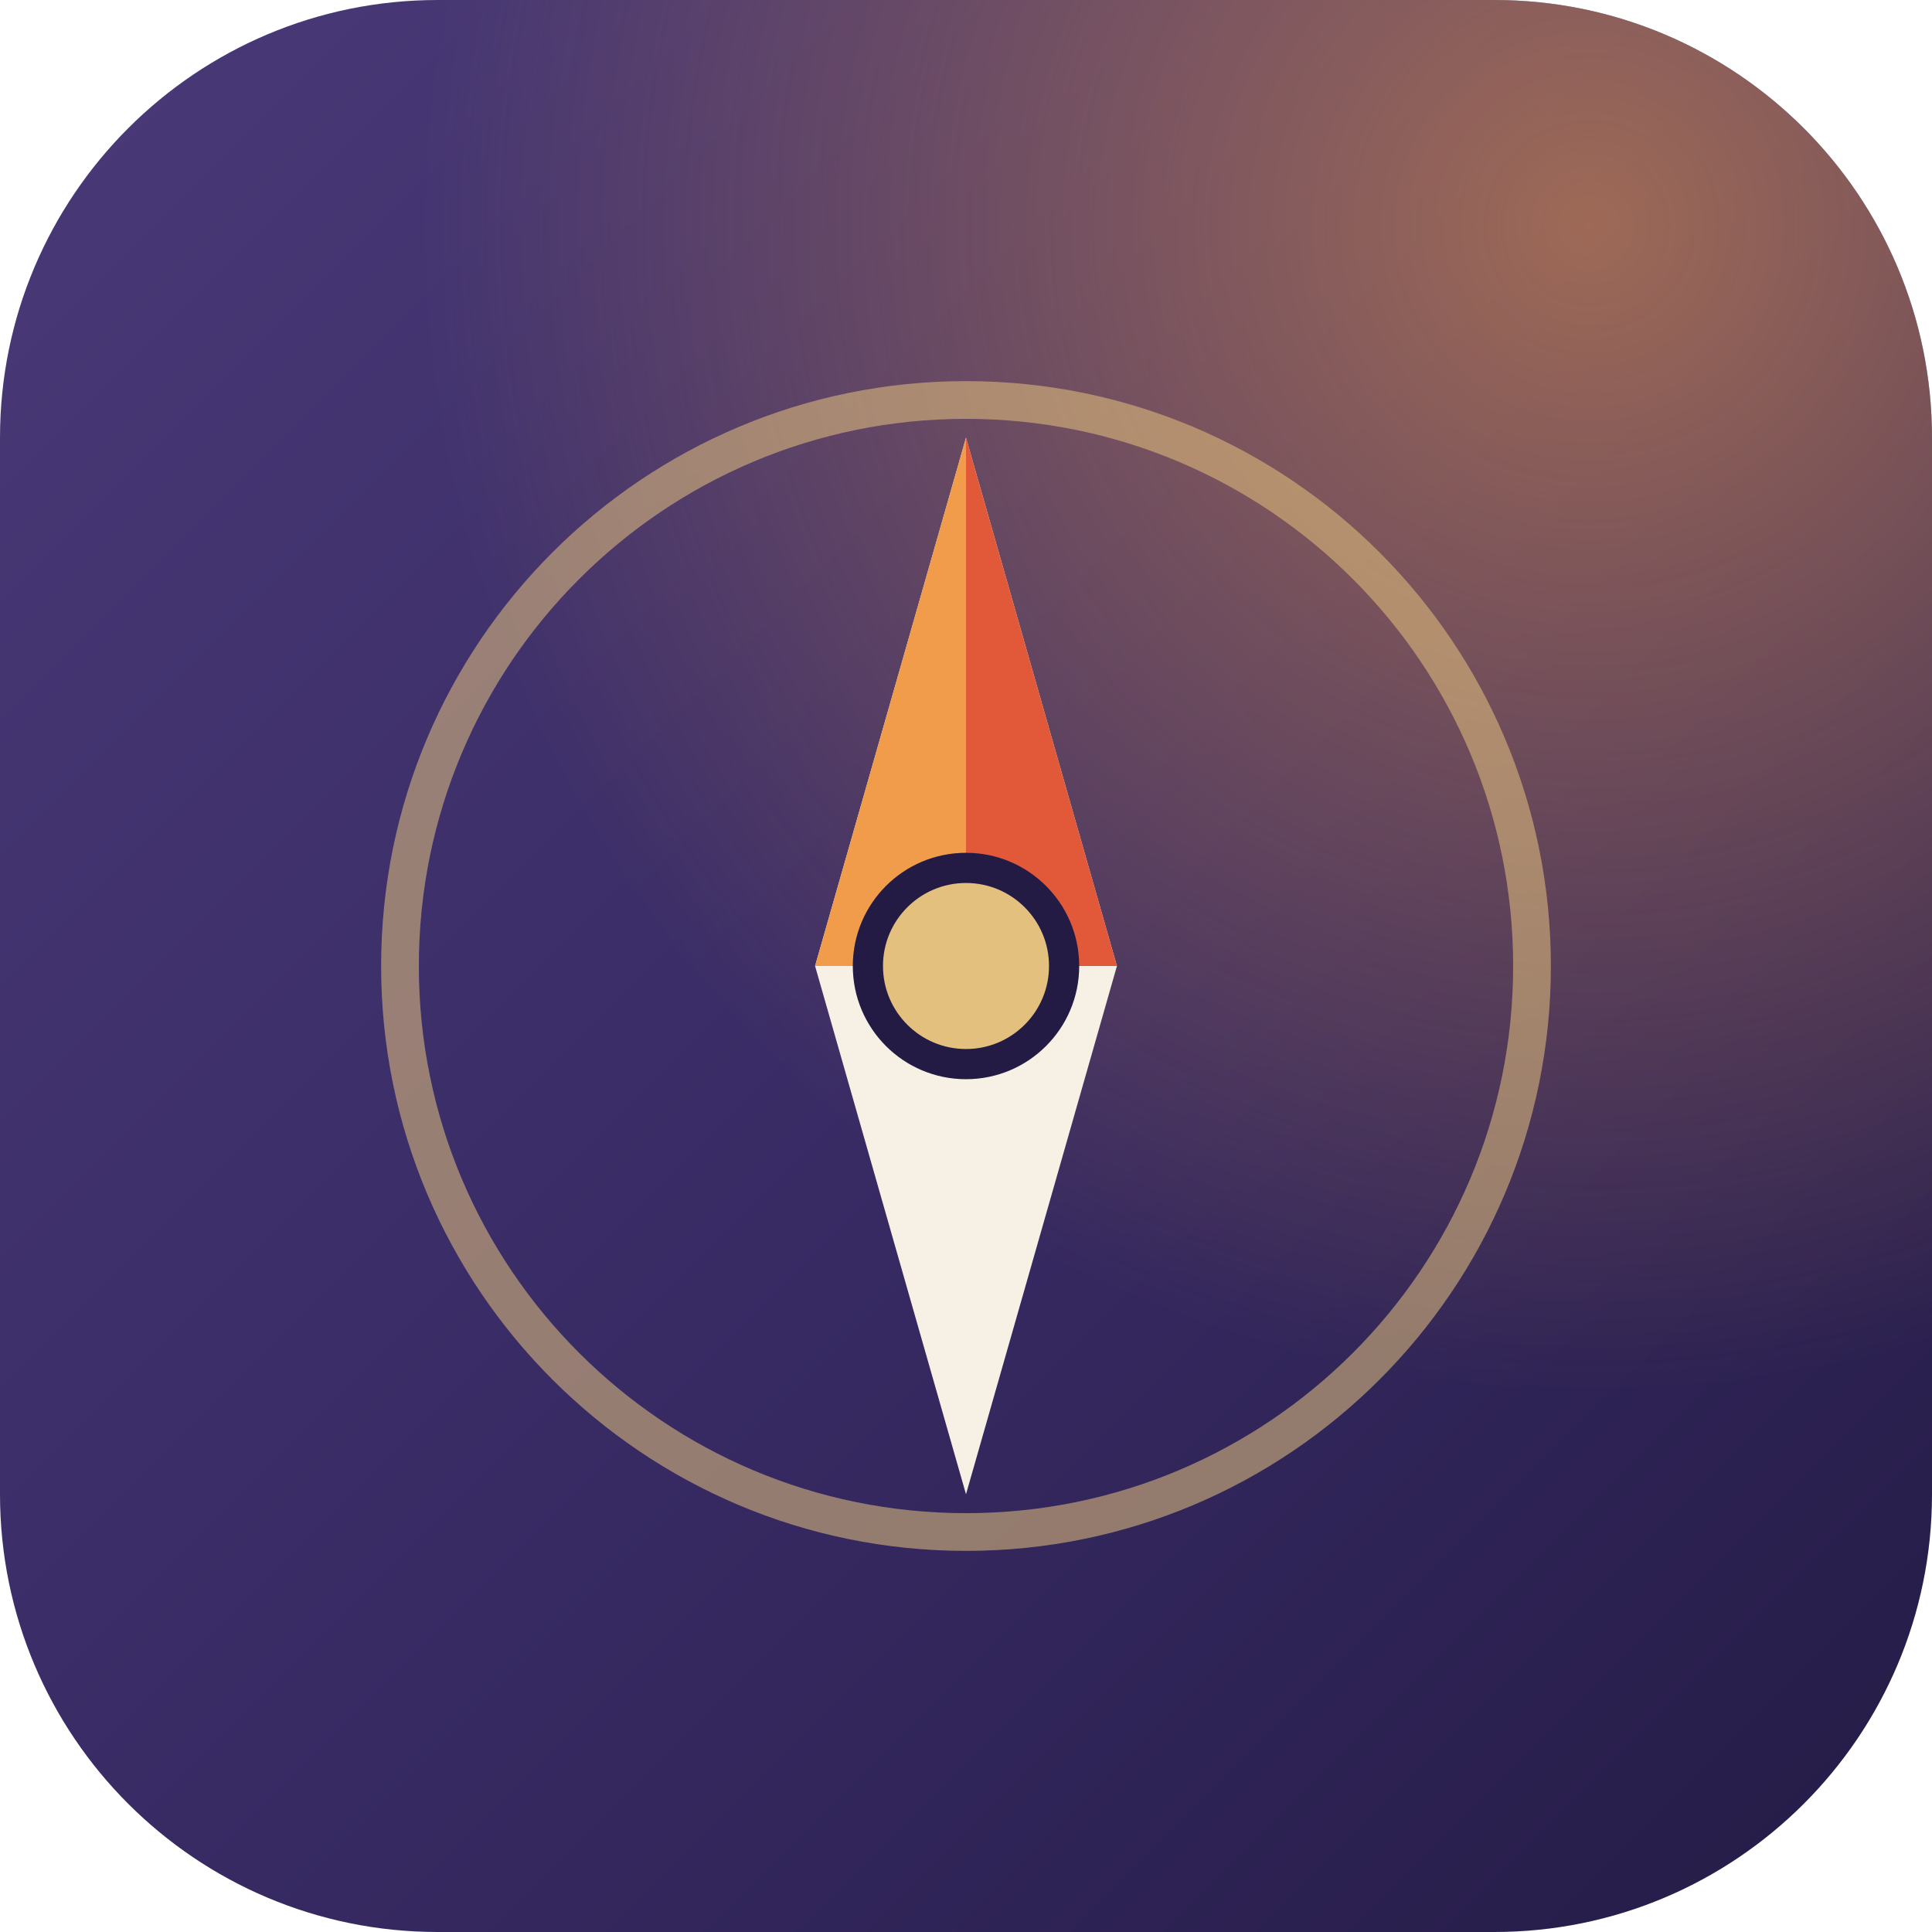
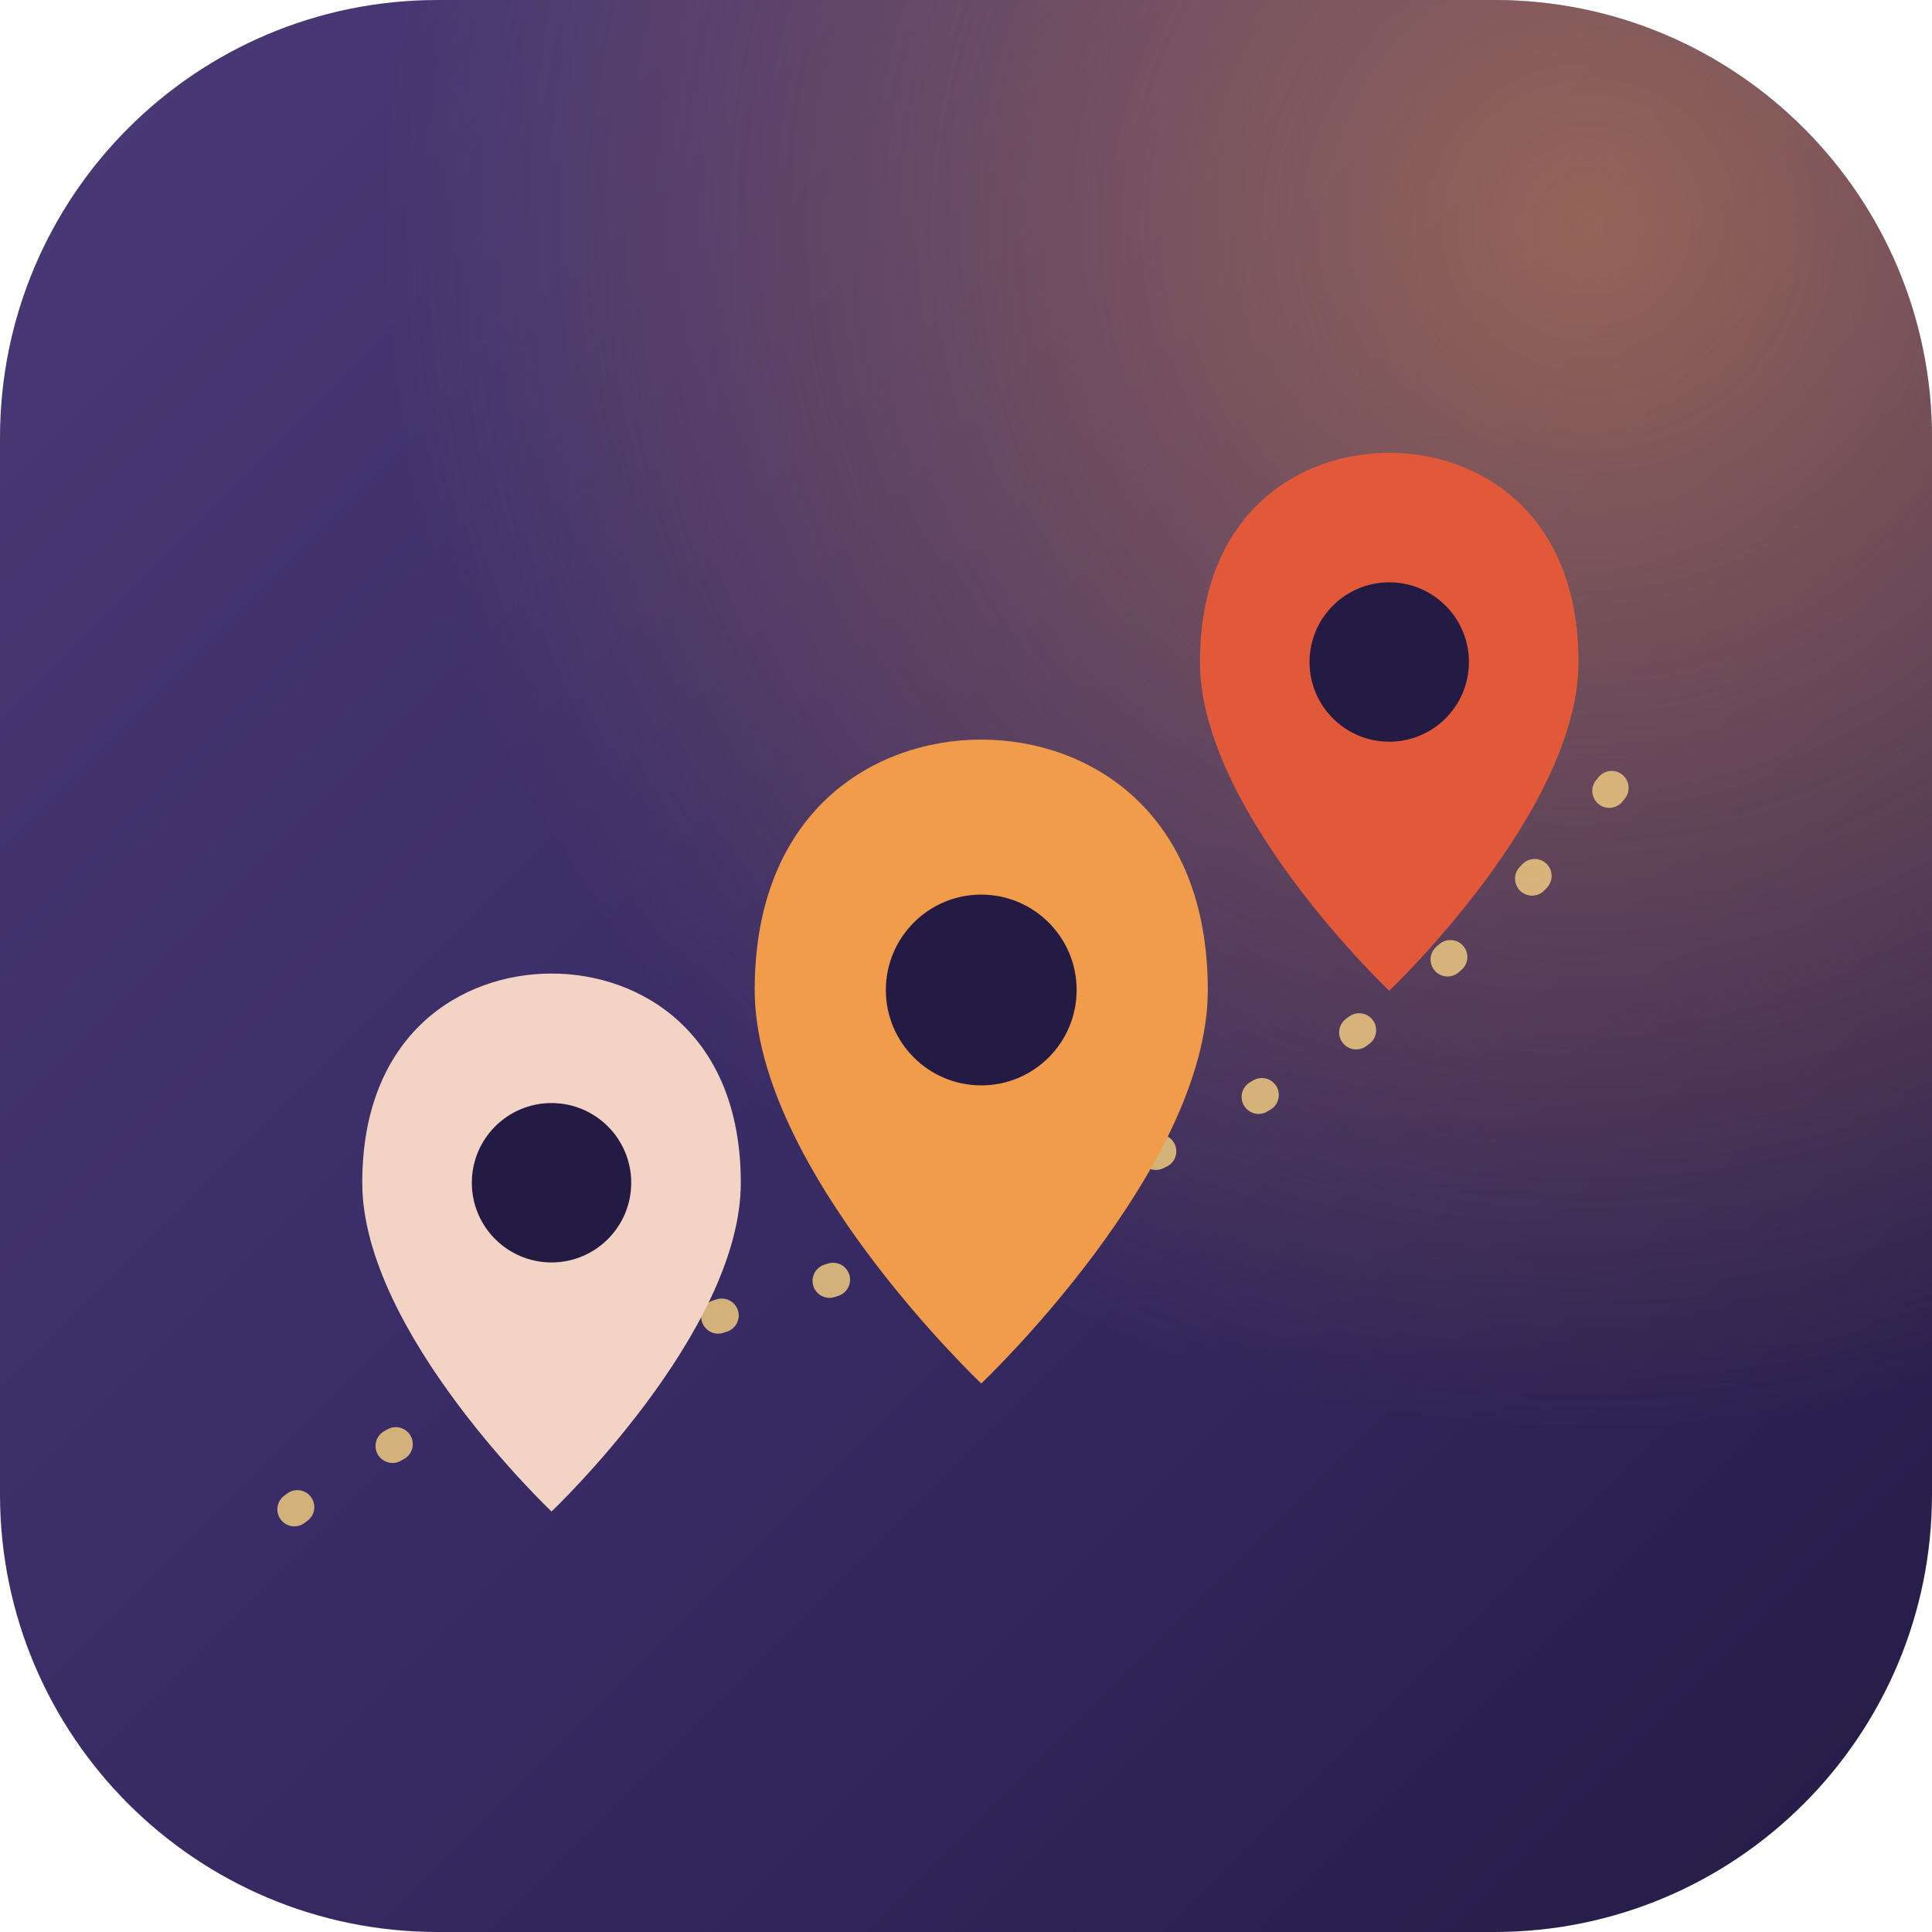
<svg xmlns="http://www.w3.org/2000/svg" viewBox="0 0 512 512" width="512" height="512">
  <defs>
    <linearGradient id="bg" x1="0" y1="0" x2="1" y2="1">
      <stop offset="0" stop-color="#4a3a78" />
      <stop offset="0.55" stop-color="#372a63" />
      <stop offset="1" stop-color="#241b45" />
    </linearGradient>
-     <radialGradient id="glow" cx="0.82" cy="0.12" r="0.6">
-       <stop offset="0" stop-color="#f09c4a" stop-opacity="0.55" />
+     <radialGradient id="glow" cx="0.82" cy="0.12" r="0.62">
+       <stop offset="0" stop-color="#f09c4a" stop-opacity="0.5" />
      <stop offset="1" stop-color="#f09c4a" stop-opacity="0" />
    </radialGradient>
  </defs>
  <rect width="512" height="512" rx="116" fill="url(#bg)" />
  <rect width="512" height="512" rx="116" fill="url(#glow)" />
-   <circle cx="256" cy="256" r="150" fill="none" stroke="#e3c07e" stroke-opacity="0.55" stroke-width="10" />
-   <g>
-     <path d="M256 116 L296 256 L256 396 L216 256 Z" fill="#f7f0e4" />
-     <path d="M256 116 L296 256 L256 256 Z" fill="#e2593a" />
-     <path d="M256 116 L216 256 L256 256 Z" fill="#f09c4a" />
-     <circle cx="256" cy="256" r="26" fill="#e3c07e" stroke="#241b45" stroke-width="8" />
+   <path d="M78 400 C170 330 320 350 434 200" fill="none" stroke="#e3c07e" stroke-width="9" stroke-linecap="round" stroke-dasharray="1 30" stroke-opacity="0.9" />
+   <g transform="translate(96,258) scale(1.32)">
+     <path d="M0 42 C0 12 20 0 38 0 C56 0 76 12 76 42 C76 72 38 108 38 108 C38 108 0 72 0 42 Z" fill="#f3d3c4" />
+     <circle cx="38" cy="42" r="16" fill="#241b45" />
+   </g>
+   <g transform="translate(200,196) scale(1.58)">
+     <path d="M0 42 C0 12 20 0 38 0 C56 0 76 12 76 42 C76 72 38 108 38 108 C38 108 0 72 0 42 Z" fill="#f09c4a" />
+     <circle cx="38" cy="42" r="16" fill="#241b45" />
+   </g>
+   <g transform="translate(318,120) scale(1.32)">
+     <path d="M0 42 C0 12 20 0 38 0 C56 0 76 12 76 42 C76 72 38 108 38 108 C38 108 0 72 0 42 Z" fill="#e2593a" />
+     <circle cx="38" cy="42" r="16" fill="#241b45" />
  </g>
</svg>
